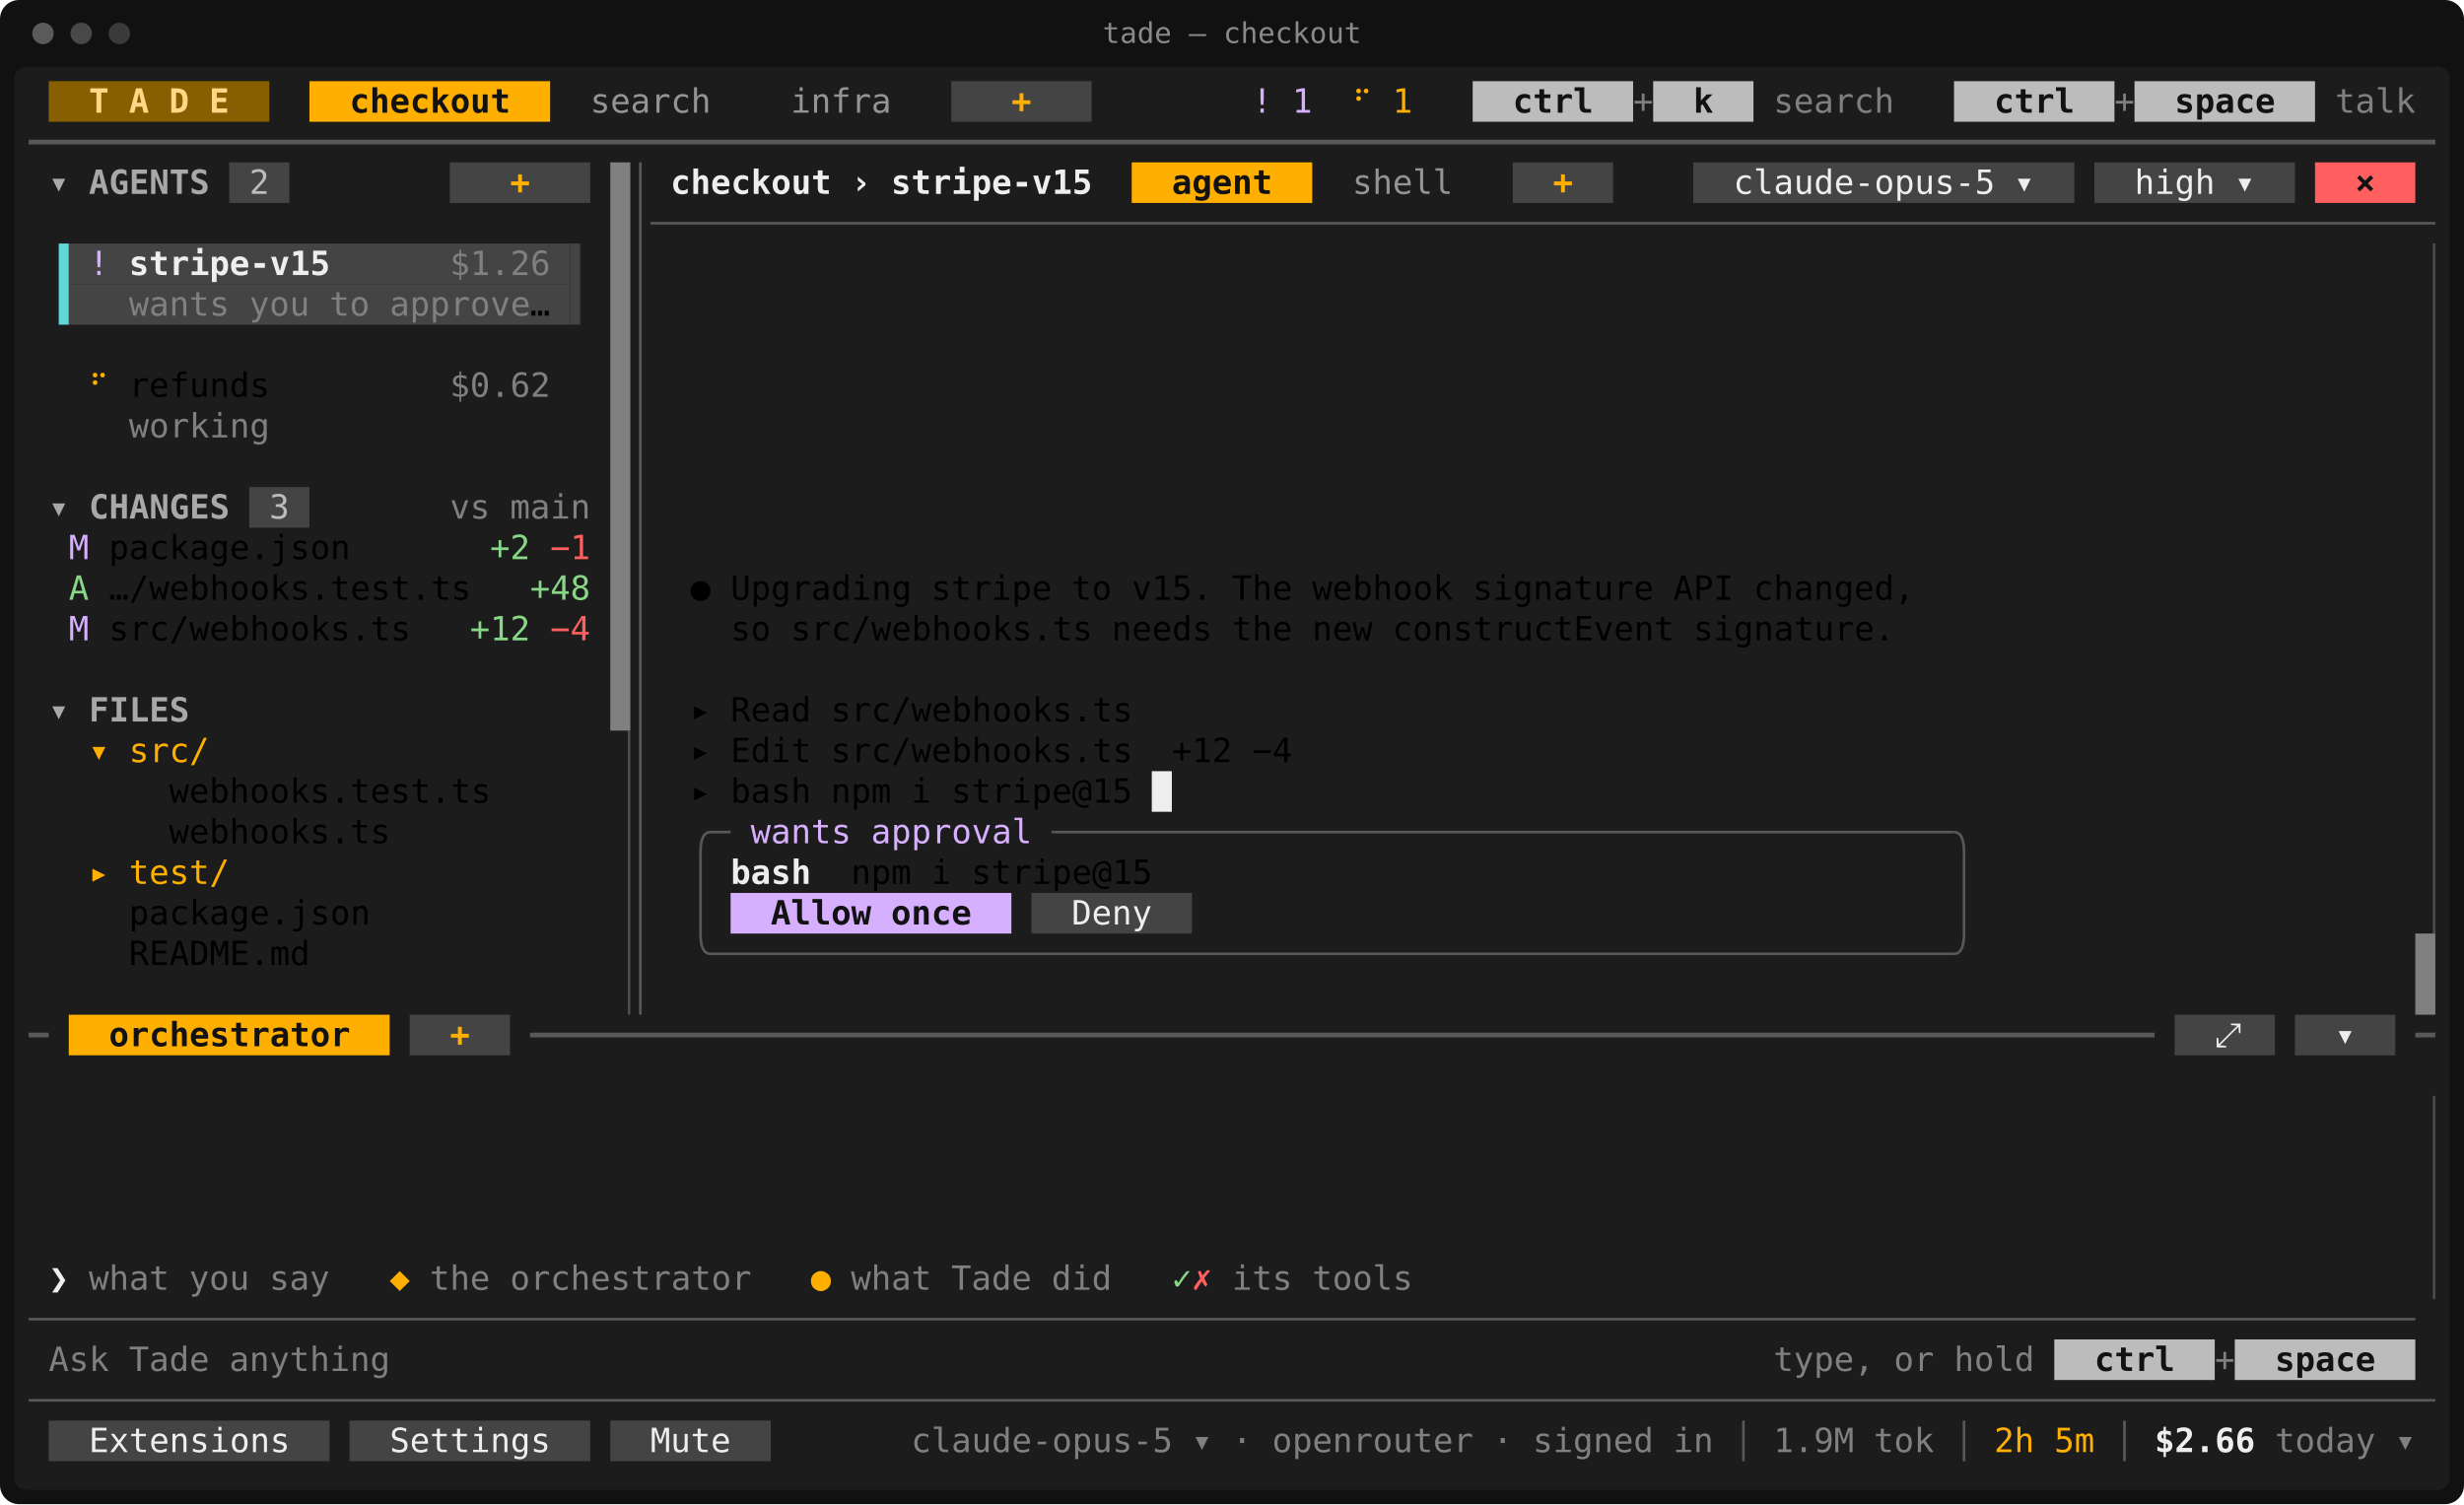
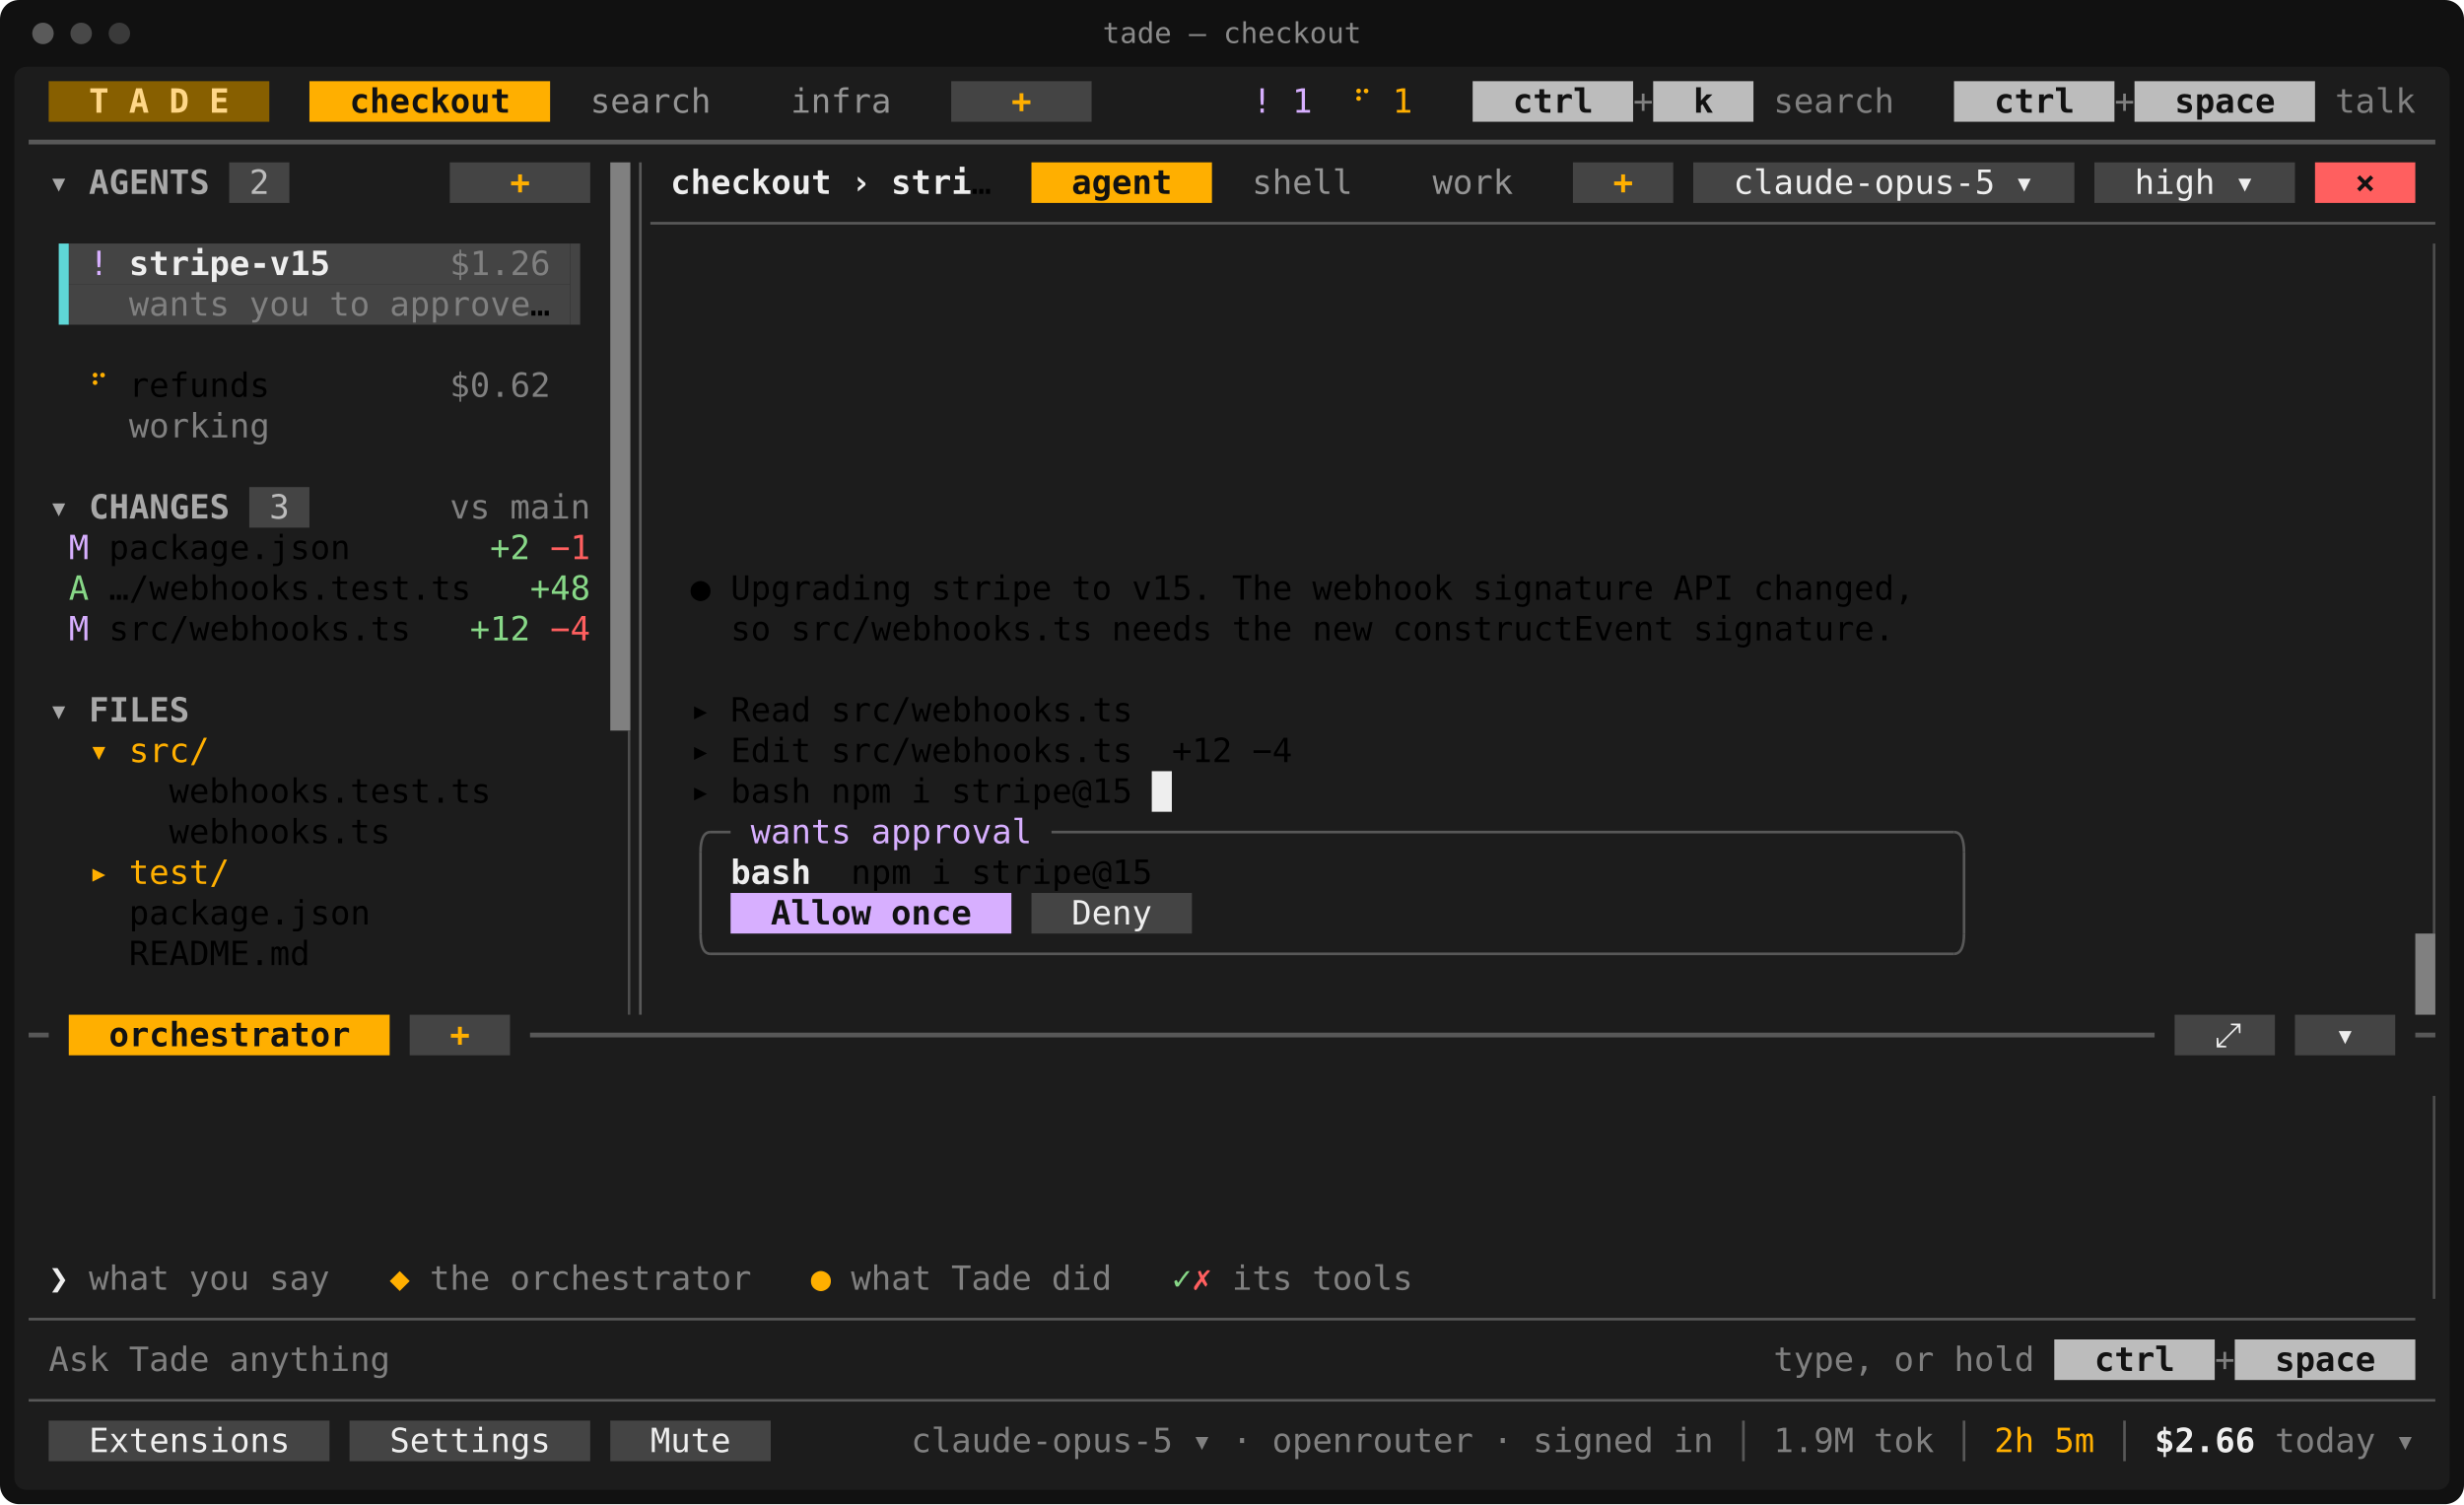
<svg xmlns="http://www.w3.org/2000/svg" viewBox="0 0 1032 630" width="1032" height="630" font-family="ui-monospace,SFMono-Regular,Menlo,Consolas,'DejaVu Sans Mono','Liberation Mono',monospace" font-size="14" role="img" aria-label="tade — checkout">
  <rect width="1032" height="630" rx="8" fill="#111111" />
  <rect x="6" y="28" width="1020" height="596" rx="5" fill="#1c1c1c" />
  <circle cx="18" cy="14" r="4.5" fill="#5a5a5a" />
  <circle cx="34" cy="14" r="4.5" fill="#484848" />
  <circle cx="50" cy="14" r="4.5" fill="#3a3a3a" />
  <text x="516" y="18" fill="#8a8a8a" font-size="12" text-anchor="middle">tade — checkout</text>
  <rect x="20.4" y="34" width="92.4" height="17" fill="rgb(135,95,0)" />
  <rect x="129.6" y="34" width="100.8" height="17" fill="rgb(255,175,0)" />
  <rect x="398.4" y="34" width="58.8" height="17" fill="rgb(68,68,68)" />
  <rect x="616.8" y="34" width="67.2" height="17" fill="rgb(188,188,188)" />
  <rect x="692.4" y="34" width="42" height="17" fill="rgb(188,188,188)" />
  <rect x="818.4" y="34" width="67.2" height="17" fill="rgb(188,188,188)" />
  <rect x="894" y="34" width="75.6" height="17" fill="rgb(188,188,188)" />
  <rect x="96" y="68" width="25.2" height="17" fill="rgb(68,68,68)" />
  <rect x="188.4" y="68" width="58.8" height="17" fill="rgb(68,68,68)" />
-   <rect x="474" y="68" width="75.6" height="17" fill="rgb(255,175,0)" />
-   <rect x="633.6" y="68" width="42" height="17" fill="rgb(68,68,68)" />
+   <rect x="432" y="68" width="75.6" height="17" fill="rgb(255,175,0)" />
+   <rect x="658.8" y="68" width="42" height="17" fill="rgb(68,68,68)" />
  <rect x="709.2" y="68" width="159.6" height="17" fill="rgb(68,68,68)" />
  <rect x="877.2" y="68" width="84" height="17" fill="rgb(68,68,68)" />
  <rect x="969.6" y="68" width="42" height="17" fill="rgb(255,95,95)" />
  <rect x="28.8" y="102" width="210" height="17" fill="rgb(68,68,68)" />
  <rect x="28.8" y="119" width="210" height="17" fill="rgb(68,68,68)" />
  <rect x="104.4" y="204" width="25.2" height="17" fill="rgb(68,68,68)" />
  <rect x="482.4" y="323" width="8.4" height="17" fill="rgb(238,238,238)" />
  <rect x="306" y="374" width="117.6" height="17" fill="rgb(215,175,255)" />
  <rect x="432" y="374" width="67.2" height="17" fill="rgb(68,68,68)" />
  <rect x="28.8" y="425" width="134.4" height="17" fill="rgb(255,175,0)" />
  <rect x="171.6" y="425" width="42" height="17" fill="rgb(68,68,68)" />
  <rect x="910.8" y="425" width="42" height="17" fill="rgb(68,68,68)" />
  <rect x="961.2" y="425" width="42" height="17" fill="rgb(68,68,68)" />
  <rect x="860.4" y="561" width="67.2" height="17" fill="rgb(188,188,188)" />
  <rect x="936" y="561" width="75.6" height="17" fill="rgb(188,188,188)" />
  <rect x="20.4" y="595" width="117.6" height="17" fill="rgb(68,68,68)" />
  <rect x="146.4" y="595" width="100.8" height="17" fill="rgb(68,68,68)" />
  <rect x="255.6" y="595" width="67.2" height="17" fill="rgb(68,68,68)" />
  <rect x="255.6" y="68" width="8.4" height="238" fill="rgb(128,128,128)" />
  <rect x="24.6" y="102" width="4.2" height="34" fill="rgb(95,215,215)" />
  <rect x="238.8" y="102" width="4.2" height="34" fill="rgb(68,68,68)" />
  <rect x="1018.95" y="102" width="1.05" height="289" fill="rgb(78,78,78)" />
  <rect x="262.95" y="306" width="1.05" height="119" fill="rgb(78,78,78)" />
  <rect x="1011.6" y="391" width="8.4" height="34" fill="rgb(128,128,128)" />
  <rect x="1018.95" y="459" width="1.05" height="85" fill="rgb(78,78,78)" />
  <line x1="12" y1="59.5" x2="1020" y2="59.5" stroke="rgb(88,88,88)" stroke-width="2" />
  <line x1="268.2" y1="68" x2="268.2" y2="425" stroke="rgb(88,88,88)" stroke-width="1.1" />
  <line x1="272.4" y1="93.5" x2="1020" y2="93.5" stroke="rgb(88,88,88)" stroke-width="1.1" />
  <path d="M293.4 357Q293.4 348.5 297.6 348.5" fill="none" stroke="rgb(88,88,88)" stroke-width="1.1" />
  <line x1="297.6" y1="348.5" x2="306" y2="348.5" stroke="rgb(88,88,88)" stroke-width="1.1" />
  <line x1="440.4" y1="348.5" x2="818.4" y2="348.5" stroke="rgb(88,88,88)" stroke-width="1.1" />
  <path d="M822.6 357Q822.6 348.5 818.4 348.5" fill="none" stroke="rgb(88,88,88)" stroke-width="1.1" />
  <line x1="293.4" y1="357" x2="293.4" y2="391" stroke="rgb(88,88,88)" stroke-width="1.1" />
  <line x1="822.6" y1="357" x2="822.6" y2="391" stroke="rgb(88,88,88)" stroke-width="1.1" />
  <path d="M293.4 391Q293.4 399.5 297.6 399.5" fill="none" stroke="rgb(88,88,88)" stroke-width="1.1" />
  <line x1="297.6" y1="399.5" x2="818.4" y2="399.5" stroke="rgb(88,88,88)" stroke-width="1.1" />
  <path d="M822.6 391Q822.6 399.5 818.4 399.5" fill="none" stroke="rgb(88,88,88)" stroke-width="1.1" />
  <line x1="12" y1="433.5" x2="20.4" y2="433.5" stroke="rgb(88,88,88)" stroke-width="2" />
  <line x1="222" y1="433.5" x2="902.4" y2="433.5" stroke="rgb(88,88,88)" stroke-width="2" />
  <line x1="1011.6" y1="433.5" x2="1020" y2="433.5" stroke="rgb(88,88,88)" stroke-width="2" />
  <line x1="12" y1="552.5" x2="1011.6" y2="552.5" stroke="rgb(88,88,88)" stroke-width="1.1" />
  <line x1="12" y1="586.5" x2="1020" y2="586.5" stroke="rgb(88,88,88)" stroke-width="1.1" />
  <line x1="730.2" y1="595" x2="730.2" y2="612" stroke="rgb(88,88,88)" stroke-width="1.1" />
  <line x1="822.6" y1="595" x2="822.6" y2="612" stroke="rgb(88,88,88)" stroke-width="1.1" />
  <line x1="889.8" y1="595" x2="889.8" y2="612" stroke="rgb(88,88,88)" stroke-width="1.1" />
  <text x="37.2" y="47.2" textLength="8.4" lengthAdjust="spacingAndGlyphs" fill="rgb(255,215,135)" font-weight="700">T</text>
  <text x="54" y="47.2" textLength="8.4" lengthAdjust="spacingAndGlyphs" fill="rgb(255,215,135)" font-weight="700">A</text>
  <text x="70.8" y="47.2" textLength="8.4" lengthAdjust="spacingAndGlyphs" fill="rgb(255,215,135)" font-weight="700">D</text>
  <text x="87.6" y="47.2" textLength="8.4" lengthAdjust="spacingAndGlyphs" fill="rgb(255,215,135)" font-weight="700">E</text>
  <text x="146.4" y="47.2" textLength="67.2" lengthAdjust="spacingAndGlyphs" fill="rgb(18,18,18)" font-weight="700">checkout</text>
  <text x="247.2" y="47.2" textLength="50.4" lengthAdjust="spacingAndGlyphs" fill="rgb(148,148,148)">search</text>
  <text x="331.2" y="47.2" textLength="42" lengthAdjust="spacingAndGlyphs" fill="rgb(148,148,148)">infra</text>
  <text x="423.6" y="47.2" textLength="8.4" lengthAdjust="spacingAndGlyphs" fill="rgb(255,175,0)" font-weight="700">+</text>
  <text x="524.4" y="47.2" textLength="8.4" lengthAdjust="spacingAndGlyphs" fill="rgb(215,175,255)">!</text>
  <text x="541.2" y="47.2" textLength="8.4" lengthAdjust="spacingAndGlyphs" fill="rgb(215,175,255)">1</text>
  <text x="566.4" y="47.2" textLength="8.4" lengthAdjust="spacingAndGlyphs" fill="rgb(255,175,0)">⠋</text>
  <text x="583.2" y="47.2" textLength="8.4" lengthAdjust="spacingAndGlyphs" fill="rgb(255,175,0)">1</text>
  <text x="633.6" y="47.2" textLength="33.6" lengthAdjust="spacingAndGlyphs" fill="rgb(18,18,18)" font-weight="700">ctrl</text>
  <text x="684" y="47.2" textLength="8.4" lengthAdjust="spacingAndGlyphs" fill="rgb(128,128,128)">+</text>
  <text x="709.2" y="47.2" textLength="8.4" lengthAdjust="spacingAndGlyphs" fill="rgb(18,18,18)" font-weight="700">k</text>
  <text x="742.8" y="47.2" textLength="50.4" lengthAdjust="spacingAndGlyphs" fill="rgb(128,128,128)">search</text>
  <text x="835.2" y="47.2" textLength="33.6" lengthAdjust="spacingAndGlyphs" fill="rgb(18,18,18)" font-weight="700">ctrl</text>
  <text x="885.6" y="47.2" textLength="8.4" lengthAdjust="spacingAndGlyphs" fill="rgb(128,128,128)">+</text>
  <text x="910.8" y="47.2" textLength="42" lengthAdjust="spacingAndGlyphs" fill="rgb(18,18,18)" font-weight="700">space</text>
  <text x="978" y="47.2" textLength="33.6" lengthAdjust="spacingAndGlyphs" fill="rgb(128,128,128)">talk</text>
  <text x="20.4" y="81.2" textLength="8.4" lengthAdjust="spacingAndGlyphs" fill="rgb(168,168,168)" font-weight="700">▾</text>
  <text x="37.2" y="81.2" textLength="50.4" lengthAdjust="spacingAndGlyphs" fill="rgb(168,168,168)" font-weight="700">AGENTS</text>
  <text x="104.4" y="81.2" textLength="8.4" lengthAdjust="spacingAndGlyphs" fill="rgb(188,188,188)">2</text>
  <text x="213.6" y="81.2" textLength="8.4" lengthAdjust="spacingAndGlyphs" fill="rgb(255,175,0)" font-weight="700">+</text>
  <text x="280.8" y="81.2" textLength="67.2" lengthAdjust="spacingAndGlyphs" fill="rgb(238,238,238)" font-weight="700">checkout</text>
  <text x="356.4" y="81.2" textLength="8.4" lengthAdjust="spacingAndGlyphs" fill="rgb(238,238,238)" font-weight="700">›</text>
-   <text x="373.2" y="81.2" textLength="84" lengthAdjust="spacingAndGlyphs" fill="rgb(238,238,238)" font-weight="700">stripe-v15</text>
-   <text x="490.8" y="81.2" textLength="42" lengthAdjust="spacingAndGlyphs" fill="rgb(18,18,18)" font-weight="700">agent</text>
-   <text x="566.4" y="81.2" textLength="42" lengthAdjust="spacingAndGlyphs" fill="rgb(148,148,148)">shell</text>
-   <text x="650.4" y="81.2" textLength="8.4" lengthAdjust="spacingAndGlyphs" fill="rgb(255,175,0)" font-weight="700">+</text>
+   <text x="373.2" y="81.2" textLength="33.6" lengthAdjust="spacingAndGlyphs" fill="rgb(238,238,238)" font-weight="700">stri</text>
+   <text x="406.8" y="81.2" textLength="8.4" lengthAdjust="spacingAndGlyphs">…</text>
+   <text x="448.8" y="81.2" textLength="42" lengthAdjust="spacingAndGlyphs" fill="rgb(18,18,18)" font-weight="700">agent</text>
+   <text x="524.4" y="81.2" textLength="42" lengthAdjust="spacingAndGlyphs" fill="rgb(148,148,148)">shell</text>
+   <text x="600" y="81.2" textLength="33.6" lengthAdjust="spacingAndGlyphs" fill="rgb(148,148,148)">work</text>
+   <text x="675.6" y="81.2" textLength="8.4" lengthAdjust="spacingAndGlyphs" fill="rgb(255,175,0)" font-weight="700">+</text>
  <text x="726" y="81.2" textLength="109.2" lengthAdjust="spacingAndGlyphs" fill="rgb(238,238,238)">claude-opus-5</text>
  <text x="843.6" y="81.2" textLength="8.4" lengthAdjust="spacingAndGlyphs" fill="rgb(238,238,238)">▾</text>
  <text x="894" y="81.2" textLength="33.6" lengthAdjust="spacingAndGlyphs" fill="rgb(238,238,238)">high</text>
  <text x="936" y="81.2" textLength="8.4" lengthAdjust="spacingAndGlyphs" fill="rgb(238,238,238)">▾</text>
  <text x="986.4" y="81.2" textLength="8.4" lengthAdjust="spacingAndGlyphs" fill="rgb(18,18,18)" font-weight="700">×</text>
  <text x="37.2" y="115.2" textLength="8.4" lengthAdjust="spacingAndGlyphs" fill="rgb(215,175,255)">!</text>
  <text x="54" y="115.2" textLength="84" lengthAdjust="spacingAndGlyphs" fill="rgb(238,238,238)" font-weight="700">stripe-v15</text>
  <text x="188.4" y="115.2" textLength="42" lengthAdjust="spacingAndGlyphs" fill="rgb(128,128,128)">$1.26</text>
  <text x="54" y="132.2" textLength="42" lengthAdjust="spacingAndGlyphs" fill="rgb(128,128,128)">wants</text>
  <text x="104.4" y="132.2" textLength="25.2" lengthAdjust="spacingAndGlyphs" fill="rgb(128,128,128)">you</text>
  <text x="138" y="132.2" textLength="16.8" lengthAdjust="spacingAndGlyphs" fill="rgb(128,128,128)">to</text>
  <text x="163.2" y="132.2" textLength="58.8" lengthAdjust="spacingAndGlyphs" fill="rgb(128,128,128)">approve</text>
  <text x="222" y="132.2" textLength="8.4" lengthAdjust="spacingAndGlyphs">…</text>
  <text x="37.2" y="166.2" textLength="8.4" lengthAdjust="spacingAndGlyphs" fill="rgb(255,175,0)">⠋</text>
  <text x="54" y="166.2" textLength="58.8" lengthAdjust="spacingAndGlyphs">refunds</text>
  <text x="188.4" y="166.2" textLength="42" lengthAdjust="spacingAndGlyphs" fill="rgb(128,128,128)">$0.62</text>
  <text x="54" y="183.2" textLength="58.8" lengthAdjust="spacingAndGlyphs" fill="rgb(128,128,128)">working</text>
  <text x="20.4" y="217.2" textLength="8.4" lengthAdjust="spacingAndGlyphs" fill="rgb(168,168,168)" font-weight="700">▾</text>
  <text x="37.2" y="217.2" textLength="58.8" lengthAdjust="spacingAndGlyphs" fill="rgb(168,168,168)" font-weight="700">CHANGES</text>
  <text x="112.8" y="217.2" textLength="8.4" lengthAdjust="spacingAndGlyphs" fill="rgb(188,188,188)">3</text>
  <text x="188.4" y="217.2" textLength="16.8" lengthAdjust="spacingAndGlyphs" fill="rgb(128,128,128)">vs</text>
  <text x="213.6" y="217.2" textLength="33.6" lengthAdjust="spacingAndGlyphs" fill="rgb(128,128,128)">main</text>
  <text x="28.8" y="234.2" textLength="8.4" lengthAdjust="spacingAndGlyphs" fill="rgb(215,175,255)">M</text>
  <text x="45.6" y="234.2" textLength="100.8" lengthAdjust="spacingAndGlyphs">package.json</text>
  <text x="205.2" y="234.2" textLength="16.8" lengthAdjust="spacingAndGlyphs" fill="rgb(135,215,135)">+2</text>
  <text x="230.4" y="234.2" textLength="16.8" lengthAdjust="spacingAndGlyphs" fill="rgb(255,95,95)">−1</text>
  <text x="28.8" y="251.2" textLength="8.4" lengthAdjust="spacingAndGlyphs" fill="rgb(135,215,135)">A</text>
  <text x="45.6" y="251.2" textLength="151.2" lengthAdjust="spacingAndGlyphs">…/webhooks.test.ts</text>
  <text x="222" y="251.2" textLength="25.2" lengthAdjust="spacingAndGlyphs" fill="rgb(135,215,135)">+48</text>
  <text x="289.2" y="251.2" textLength="8.4" lengthAdjust="spacingAndGlyphs">●</text>
  <text x="306" y="251.2" textLength="75.6" lengthAdjust="spacingAndGlyphs">Upgrading</text>
  <text x="390" y="251.2" textLength="50.4" lengthAdjust="spacingAndGlyphs">stripe</text>
  <text x="448.8" y="251.2" textLength="16.8" lengthAdjust="spacingAndGlyphs">to</text>
  <text x="474" y="251.2" textLength="33.6" lengthAdjust="spacingAndGlyphs">v15.</text>
  <text x="516" y="251.2" textLength="25.2" lengthAdjust="spacingAndGlyphs">The</text>
  <text x="549.6" y="251.2" textLength="58.8" lengthAdjust="spacingAndGlyphs">webhook</text>
  <text x="616.8" y="251.2" textLength="75.6" lengthAdjust="spacingAndGlyphs">signature</text>
  <text x="700.8" y="251.2" textLength="25.2" lengthAdjust="spacingAndGlyphs">API</text>
  <text x="734.4" y="251.2" textLength="67.2" lengthAdjust="spacingAndGlyphs">changed,</text>
  <text x="28.8" y="268.2" textLength="8.4" lengthAdjust="spacingAndGlyphs" fill="rgb(215,175,255)">M</text>
  <text x="45.6" y="268.2" textLength="126" lengthAdjust="spacingAndGlyphs">src/webhooks.ts</text>
  <text x="196.8" y="268.2" textLength="25.2" lengthAdjust="spacingAndGlyphs" fill="rgb(135,215,135)">+12</text>
  <text x="230.4" y="268.2" textLength="16.8" lengthAdjust="spacingAndGlyphs" fill="rgb(255,95,95)">−4</text>
  <text x="306" y="268.2" textLength="16.8" lengthAdjust="spacingAndGlyphs">so</text>
  <text x="331.2" y="268.2" textLength="126" lengthAdjust="spacingAndGlyphs">src/webhooks.ts</text>
  <text x="465.6" y="268.2" textLength="42" lengthAdjust="spacingAndGlyphs">needs</text>
  <text x="516" y="268.2" textLength="25.2" lengthAdjust="spacingAndGlyphs">the</text>
  <text x="549.6" y="268.2" textLength="25.2" lengthAdjust="spacingAndGlyphs">new</text>
  <text x="583.2" y="268.2" textLength="117.6" lengthAdjust="spacingAndGlyphs">constructEvent</text>
  <text x="709.2" y="268.2" textLength="84" lengthAdjust="spacingAndGlyphs">signature.</text>
  <text x="20.4" y="302.2" textLength="8.4" lengthAdjust="spacingAndGlyphs" fill="rgb(168,168,168)" font-weight="700">▾</text>
  <text x="37.2" y="302.2" textLength="42" lengthAdjust="spacingAndGlyphs" fill="rgb(168,168,168)" font-weight="700">FILES</text>
  <text x="289.2" y="302.2" textLength="8.4" lengthAdjust="spacingAndGlyphs">▸</text>
  <text x="306" y="302.2" textLength="33.6" lengthAdjust="spacingAndGlyphs">Read</text>
  <text x="348" y="302.2" textLength="126" lengthAdjust="spacingAndGlyphs">src/webhooks.ts</text>
  <text x="37.2" y="319.2" textLength="8.4" lengthAdjust="spacingAndGlyphs" fill="rgb(255,175,0)">▾</text>
  <text x="54" y="319.2" textLength="33.6" lengthAdjust="spacingAndGlyphs" fill="rgb(255,175,0)">src/</text>
  <text x="289.2" y="319.2" textLength="8.4" lengthAdjust="spacingAndGlyphs">▸</text>
  <text x="306" y="319.2" textLength="33.6" lengthAdjust="spacingAndGlyphs">Edit</text>
  <text x="348" y="319.2" textLength="126" lengthAdjust="spacingAndGlyphs">src/webhooks.ts</text>
  <text x="490.8" y="319.2" textLength="25.2" lengthAdjust="spacingAndGlyphs">+12</text>
  <text x="524.4" y="319.2" textLength="16.8" lengthAdjust="spacingAndGlyphs">−4</text>
  <text x="70.8" y="336.2" textLength="134.4" lengthAdjust="spacingAndGlyphs">webhooks.test.ts</text>
  <text x="289.2" y="336.2" textLength="8.4" lengthAdjust="spacingAndGlyphs">▸</text>
  <text x="306" y="336.2" textLength="33.6" lengthAdjust="spacingAndGlyphs">bash</text>
  <text x="348" y="336.2" textLength="25.2" lengthAdjust="spacingAndGlyphs">npm</text>
  <text x="381.6" y="336.2" textLength="8.4" lengthAdjust="spacingAndGlyphs">i</text>
  <text x="398.4" y="336.2" textLength="75.6" lengthAdjust="spacingAndGlyphs">stripe@15</text>
  <text x="70.8" y="353.2" textLength="92.4" lengthAdjust="spacingAndGlyphs">webhooks.ts</text>
  <text x="314.4" y="353.2" textLength="42" lengthAdjust="spacingAndGlyphs" fill="rgb(215,175,255)">wants</text>
  <text x="364.8" y="353.2" textLength="67.2" lengthAdjust="spacingAndGlyphs" fill="rgb(215,175,255)">approval</text>
  <text x="37.2" y="370.2" textLength="8.4" lengthAdjust="spacingAndGlyphs" fill="rgb(255,175,0)">▸</text>
  <text x="54" y="370.2" textLength="42" lengthAdjust="spacingAndGlyphs" fill="rgb(255,175,0)">test/</text>
  <text x="306" y="370.2" textLength="33.6" lengthAdjust="spacingAndGlyphs" fill="rgb(238,238,238)" font-weight="700">bash</text>
  <text x="356.4" y="370.2" textLength="25.2" lengthAdjust="spacingAndGlyphs">npm</text>
  <text x="390" y="370.2" textLength="8.4" lengthAdjust="spacingAndGlyphs">i</text>
  <text x="406.8" y="370.2" textLength="75.6" lengthAdjust="spacingAndGlyphs">stripe@15</text>
  <text x="54" y="387.2" textLength="100.8" lengthAdjust="spacingAndGlyphs">package.json</text>
  <text x="322.8" y="387.2" textLength="42" lengthAdjust="spacingAndGlyphs" fill="rgb(18,18,18)" font-weight="700">Allow</text>
  <text x="373.2" y="387.2" textLength="33.6" lengthAdjust="spacingAndGlyphs" fill="rgb(18,18,18)" font-weight="700">once</text>
  <text x="448.8" y="387.2" textLength="33.6" lengthAdjust="spacingAndGlyphs" fill="rgb(238,238,238)">Deny</text>
  <text x="54" y="404.2" textLength="75.6" lengthAdjust="spacingAndGlyphs">README.md</text>
  <text x="45.6" y="438.2" textLength="100.8" lengthAdjust="spacingAndGlyphs" fill="rgb(18,18,18)" font-weight="700">orchestrator</text>
  <text x="188.4" y="438.2" textLength="8.4" lengthAdjust="spacingAndGlyphs" fill="rgb(255,175,0)" font-weight="700">+</text>
  <text x="927.6" y="438.2" textLength="8.4" lengthAdjust="spacingAndGlyphs" fill="rgb(238,238,238)">⤢</text>
  <text x="978" y="438.2" textLength="8.4" lengthAdjust="spacingAndGlyphs" fill="rgb(238,238,238)">▾</text>
  <text x="20.4" y="540.2" textLength="8.4" lengthAdjust="spacingAndGlyphs" fill="rgb(238,238,238)" font-weight="700">❯</text>
  <text x="37.2" y="540.2" textLength="33.6" lengthAdjust="spacingAndGlyphs" fill="rgb(128,128,128)">what</text>
  <text x="79.2" y="540.2" textLength="25.2" lengthAdjust="spacingAndGlyphs" fill="rgb(128,128,128)">you</text>
  <text x="112.8" y="540.2" textLength="25.2" lengthAdjust="spacingAndGlyphs" fill="rgb(128,128,128)">say</text>
  <text x="163.2" y="540.2" textLength="8.4" lengthAdjust="spacingAndGlyphs" fill="rgb(255,175,0)" font-weight="700">◆</text>
  <text x="180" y="540.2" textLength="25.2" lengthAdjust="spacingAndGlyphs" fill="rgb(128,128,128)">the</text>
  <text x="213.6" y="540.2" textLength="100.8" lengthAdjust="spacingAndGlyphs" fill="rgb(128,128,128)">orchestrator</text>
  <text x="339.6" y="540.2" textLength="8.4" lengthAdjust="spacingAndGlyphs" fill="rgb(255,175,0)">●</text>
  <text x="356.4" y="540.2" textLength="33.6" lengthAdjust="spacingAndGlyphs" fill="rgb(128,128,128)">what</text>
  <text x="398.4" y="540.2" textLength="33.6" lengthAdjust="spacingAndGlyphs" fill="rgb(128,128,128)">Tade</text>
  <text x="440.4" y="540.2" textLength="25.2" lengthAdjust="spacingAndGlyphs" fill="rgb(128,128,128)">did</text>
  <text x="490.8" y="540.2" textLength="8.4" lengthAdjust="spacingAndGlyphs" fill="rgb(135,215,135)">✓</text>
  <text x="499.2" y="540.2" textLength="8.4" lengthAdjust="spacingAndGlyphs" fill="rgb(255,95,95)">✗</text>
  <text x="516" y="540.2" textLength="25.2" lengthAdjust="spacingAndGlyphs" fill="rgb(128,128,128)">its</text>
  <text x="549.6" y="540.2" textLength="42" lengthAdjust="spacingAndGlyphs" fill="rgb(128,128,128)">tools</text>
  <text x="20.4" y="574.2" textLength="25.2" lengthAdjust="spacingAndGlyphs" fill="rgb(128,128,128)">Ask</text>
  <text x="54" y="574.2" textLength="33.6" lengthAdjust="spacingAndGlyphs" fill="rgb(128,128,128)">Tade</text>
  <text x="96" y="574.2" textLength="67.2" lengthAdjust="spacingAndGlyphs" fill="rgb(128,128,128)">anything</text>
  <text x="742.8" y="574.2" textLength="42" lengthAdjust="spacingAndGlyphs" fill="rgb(128,128,128)">type,</text>
  <text x="793.2" y="574.2" textLength="16.8" lengthAdjust="spacingAndGlyphs" fill="rgb(128,128,128)">or</text>
  <text x="818.4" y="574.2" textLength="33.6" lengthAdjust="spacingAndGlyphs" fill="rgb(128,128,128)">hold</text>
  <text x="877.2" y="574.2" textLength="33.6" lengthAdjust="spacingAndGlyphs" fill="rgb(18,18,18)" font-weight="700">ctrl</text>
  <text x="927.6" y="574.2" textLength="8.4" lengthAdjust="spacingAndGlyphs" fill="rgb(128,128,128)">+</text>
  <text x="952.8" y="574.2" textLength="42" lengthAdjust="spacingAndGlyphs" fill="rgb(18,18,18)" font-weight="700">space</text>
  <text x="37.2" y="608.2" textLength="84" lengthAdjust="spacingAndGlyphs" fill="rgb(238,238,238)">Extensions</text>
  <text x="163.2" y="608.2" textLength="67.2" lengthAdjust="spacingAndGlyphs" fill="rgb(238,238,238)">Settings</text>
  <text x="272.4" y="608.2" textLength="33.6" lengthAdjust="spacingAndGlyphs" fill="rgb(238,238,238)">Mute</text>
  <text x="381.6" y="608.2" textLength="109.2" lengthAdjust="spacingAndGlyphs" fill="rgb(128,128,128)">claude-opus-5</text>
  <text x="499.2" y="608.2" textLength="8.4" lengthAdjust="spacingAndGlyphs" fill="rgb(128,128,128)">▾</text>
  <text x="516" y="608.2" textLength="8.4" lengthAdjust="spacingAndGlyphs" fill="rgb(128,128,128)">·</text>
  <text x="532.8" y="608.2" textLength="84" lengthAdjust="spacingAndGlyphs" fill="rgb(128,128,128)">openrouter</text>
  <text x="625.2" y="608.2" textLength="8.4" lengthAdjust="spacingAndGlyphs" fill="rgb(128,128,128)">·</text>
  <text x="642" y="608.2" textLength="50.4" lengthAdjust="spacingAndGlyphs" fill="rgb(128,128,128)">signed</text>
  <text x="700.8" y="608.2" textLength="16.8" lengthAdjust="spacingAndGlyphs" fill="rgb(128,128,128)">in</text>
  <text x="742.8" y="608.2" textLength="33.6" lengthAdjust="spacingAndGlyphs" fill="rgb(128,128,128)">1.9M</text>
  <text x="784.8" y="608.2" textLength="25.2" lengthAdjust="spacingAndGlyphs" fill="rgb(128,128,128)">tok</text>
  <text x="835.2" y="608.2" textLength="16.8" lengthAdjust="spacingAndGlyphs" fill="rgb(255,175,0)">2h</text>
  <text x="860.4" y="608.2" textLength="16.8" lengthAdjust="spacingAndGlyphs" fill="rgb(255,175,0)">5m</text>
  <text x="902.4" y="608.2" textLength="42" lengthAdjust="spacingAndGlyphs" fill="rgb(238,238,238)" font-weight="700">$2.66</text>
  <text x="952.8" y="608.2" textLength="42" lengthAdjust="spacingAndGlyphs" fill="rgb(128,128,128)">today</text>
  <text x="1003.2" y="608.2" textLength="8.4" lengthAdjust="spacingAndGlyphs" fill="rgb(128,128,128)">▾</text>
</svg>
